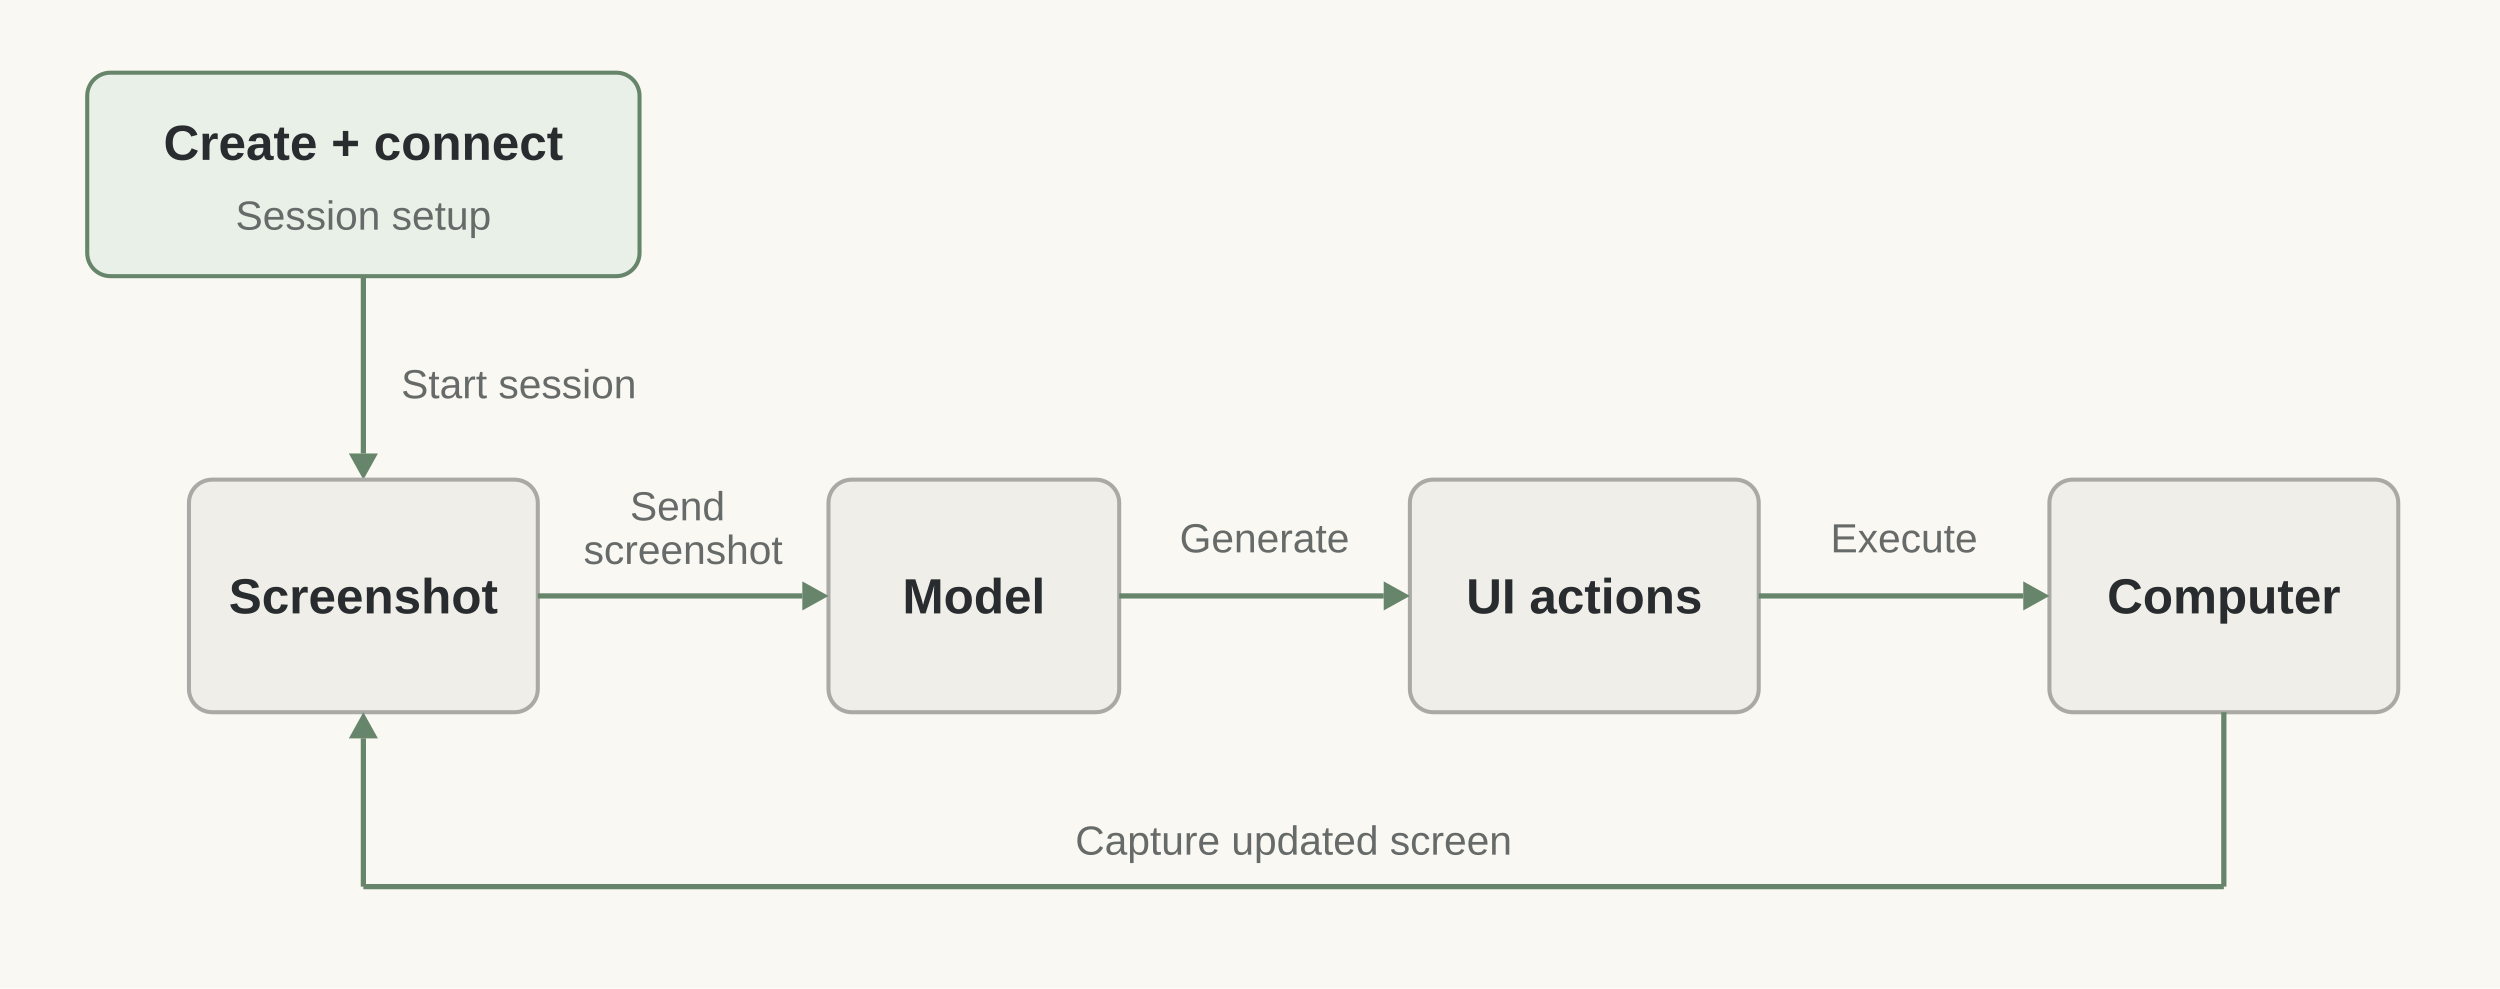
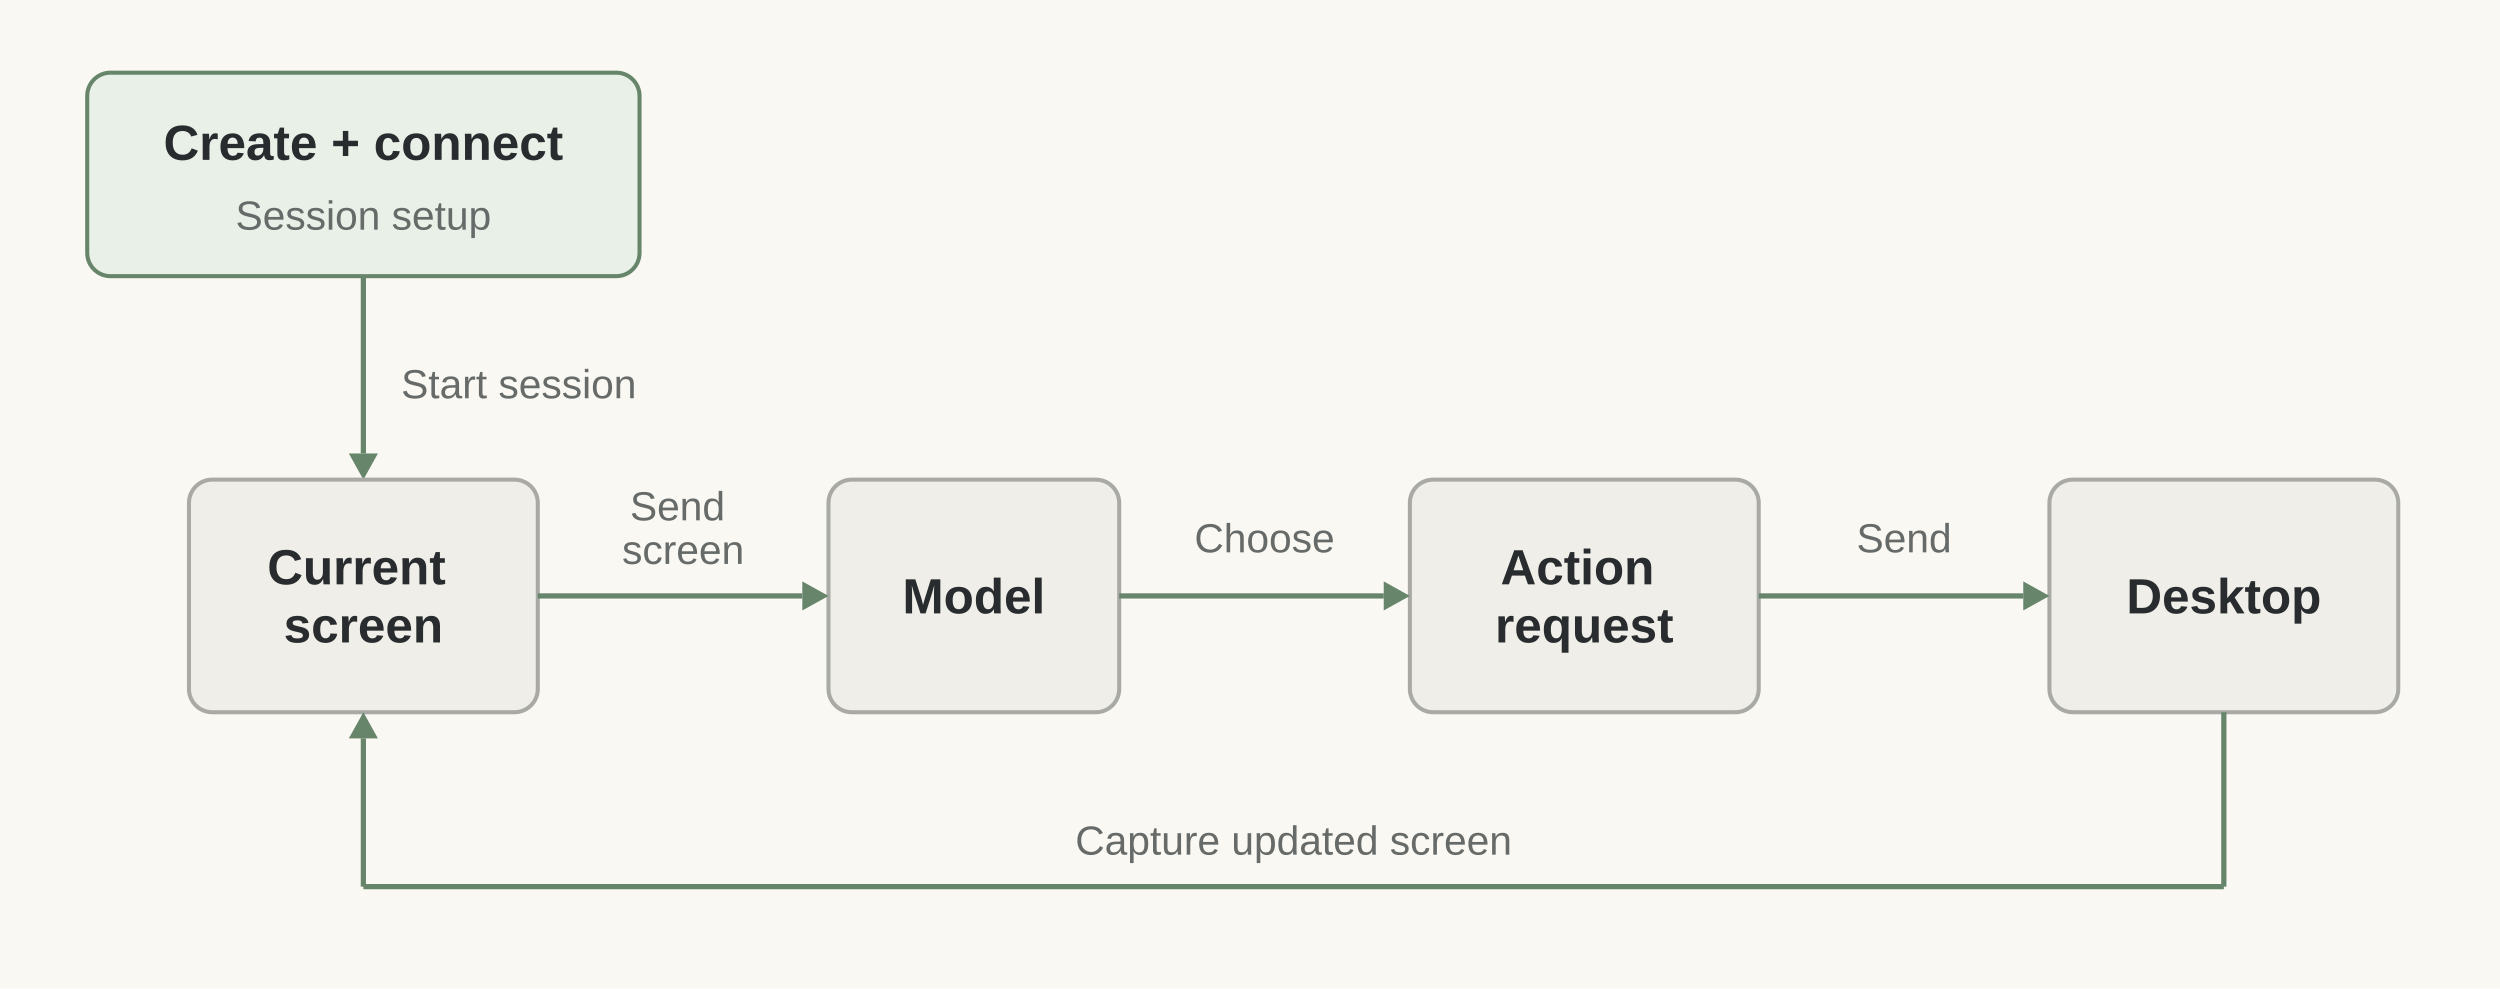
<svg xmlns="http://www.w3.org/2000/svg" width="860" height="340" viewBox="0 0 860 340" role="img" aria-labelledby="title desc">
  <defs>
    <style>
      .bg { fill: #FAF8F2; }
      .box { fill: #F0EEE8; stroke: #A9AAA6; stroke-width: 1.4; }
      .stage { fill: #E9F0E7; stroke: #66856B; stroke-width: 1.4; }
      .label,
      .small,
      .arrow-label {
        font-family: -apple-system, BlinkMacSystemFont, "Segoe UI", Arial, sans-serif;
      }
      .label { fill: #292C2F; font-size: 17px; font-weight: 600; }
      .small { fill: #666B69; font-size: 14px; }
      .arrow-label { fill: #666B69; font-size: 14px; font-weight: 500; }
      .path { stroke: #66856B; stroke-width: 1.8; }
      .arrow { fill: #66856B; }
    </style>
  </defs>
  <rect class="bg" width="860" height="340" />
  <rect class="stage" x="30" y="25" width="190" height="70" rx="8" />
  <text class="label" x="125" y="55" text-anchor="middle">Create + connect</text>
  <text class="small" x="125" y="79" text-anchor="middle">Session setup</text>
  <line class="path" x1="125" y1="95" x2="125" y2="156" />
  <path class="arrow" d="M 120 156 L 125 165 L 130 156 Z" />
  <text class="arrow-label" x="138" y="137">Start session</text>
  <rect class="box" x="65" y="165" width="120" height="80" rx="8" />
-   <text class="label" x="125" y="211" text-anchor="middle">Screenshot</text>
+   <text class="label" x="125" y="201" text-anchor="middle">
+     <tspan x="125" dy="0">Current</tspan>
+     <tspan x="125" dy="20">screen</tspan>
+   </text>
  <rect class="box" x="285" y="165" width="100" height="80" rx="8" />
  <text class="label" x="335" y="211" text-anchor="middle">Model</text>
  <rect class="box" x="485" y="165" width="120" height="80" rx="8" />
-   <text class="label" x="545" y="211" text-anchor="middle">UI actions</text>
+   <text class="label" x="545" y="201" text-anchor="middle">
+     <tspan x="545" dy="0">Action</tspan>
+     <tspan x="545" dy="20">request</tspan>
+   </text>
  <rect class="box" x="705" y="165" width="120" height="80" rx="8" />
-   <text class="label" x="765" y="211" text-anchor="middle">Computer</text>
+   <text class="label" x="765" y="211" text-anchor="middle">Desktop</text>
  <line class="path" x1="185" y1="205" x2="276" y2="205" />
  <path class="arrow" d="M 276 200 L 285 205 L 276 210 Z" />
  <text class="arrow-label" x="235" y="179" text-anchor="middle">
    <tspan x="235" dy="0">Send</tspan>
-     <tspan x="235" dy="15">screenshot</tspan>
+     <tspan x="235" dy="15">screen</tspan>
  </text>
  <line class="path" x1="385" y1="205" x2="476" y2="205" />
  <path class="arrow" d="M 476 200 L 485 205 L 476 210 Z" />
-   <text class="arrow-label" x="435" y="190" text-anchor="middle">Generate</text>
+   <text class="arrow-label" x="435" y="190" text-anchor="middle">Choose</text>
  <line class="path" x1="605" y1="205" x2="696" y2="205" />
  <path class="arrow" d="M 696 200 L 705 205 L 696 210 Z" />
-   <text class="arrow-label" x="655" y="190" text-anchor="middle">Execute</text>
+   <text class="arrow-label" x="655" y="190" text-anchor="middle">Send</text>
  <line class="path" x1="765" y1="245" x2="765" y2="305" />
  <line class="path" x1="765" y1="305" x2="125" y2="305" />
  <line class="path" x1="125" y1="305" x2="125" y2="254" />
  <path class="arrow" d="M 120 254 L 125 245 L 130 254 Z" />
  <text class="arrow-label" x="445" y="294" text-anchor="middle">Capture updated screen</text>
</svg>
